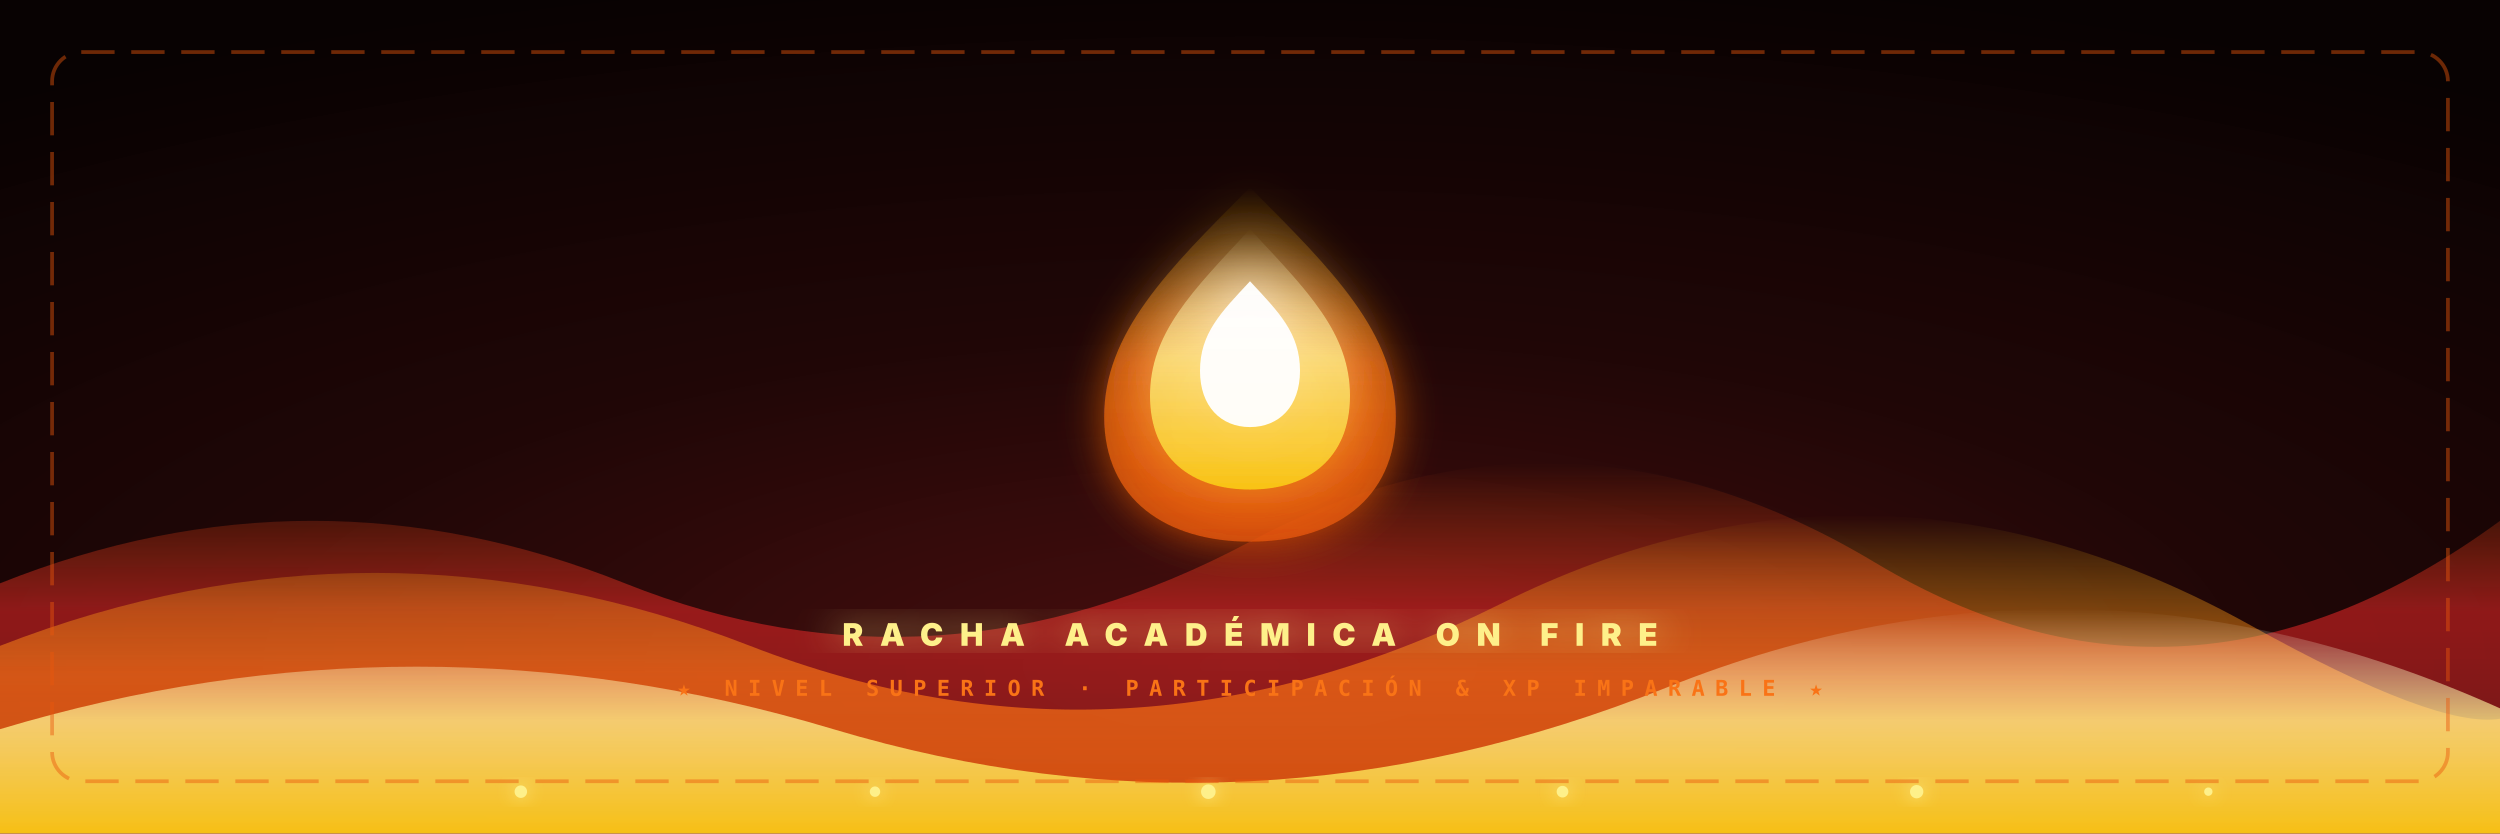
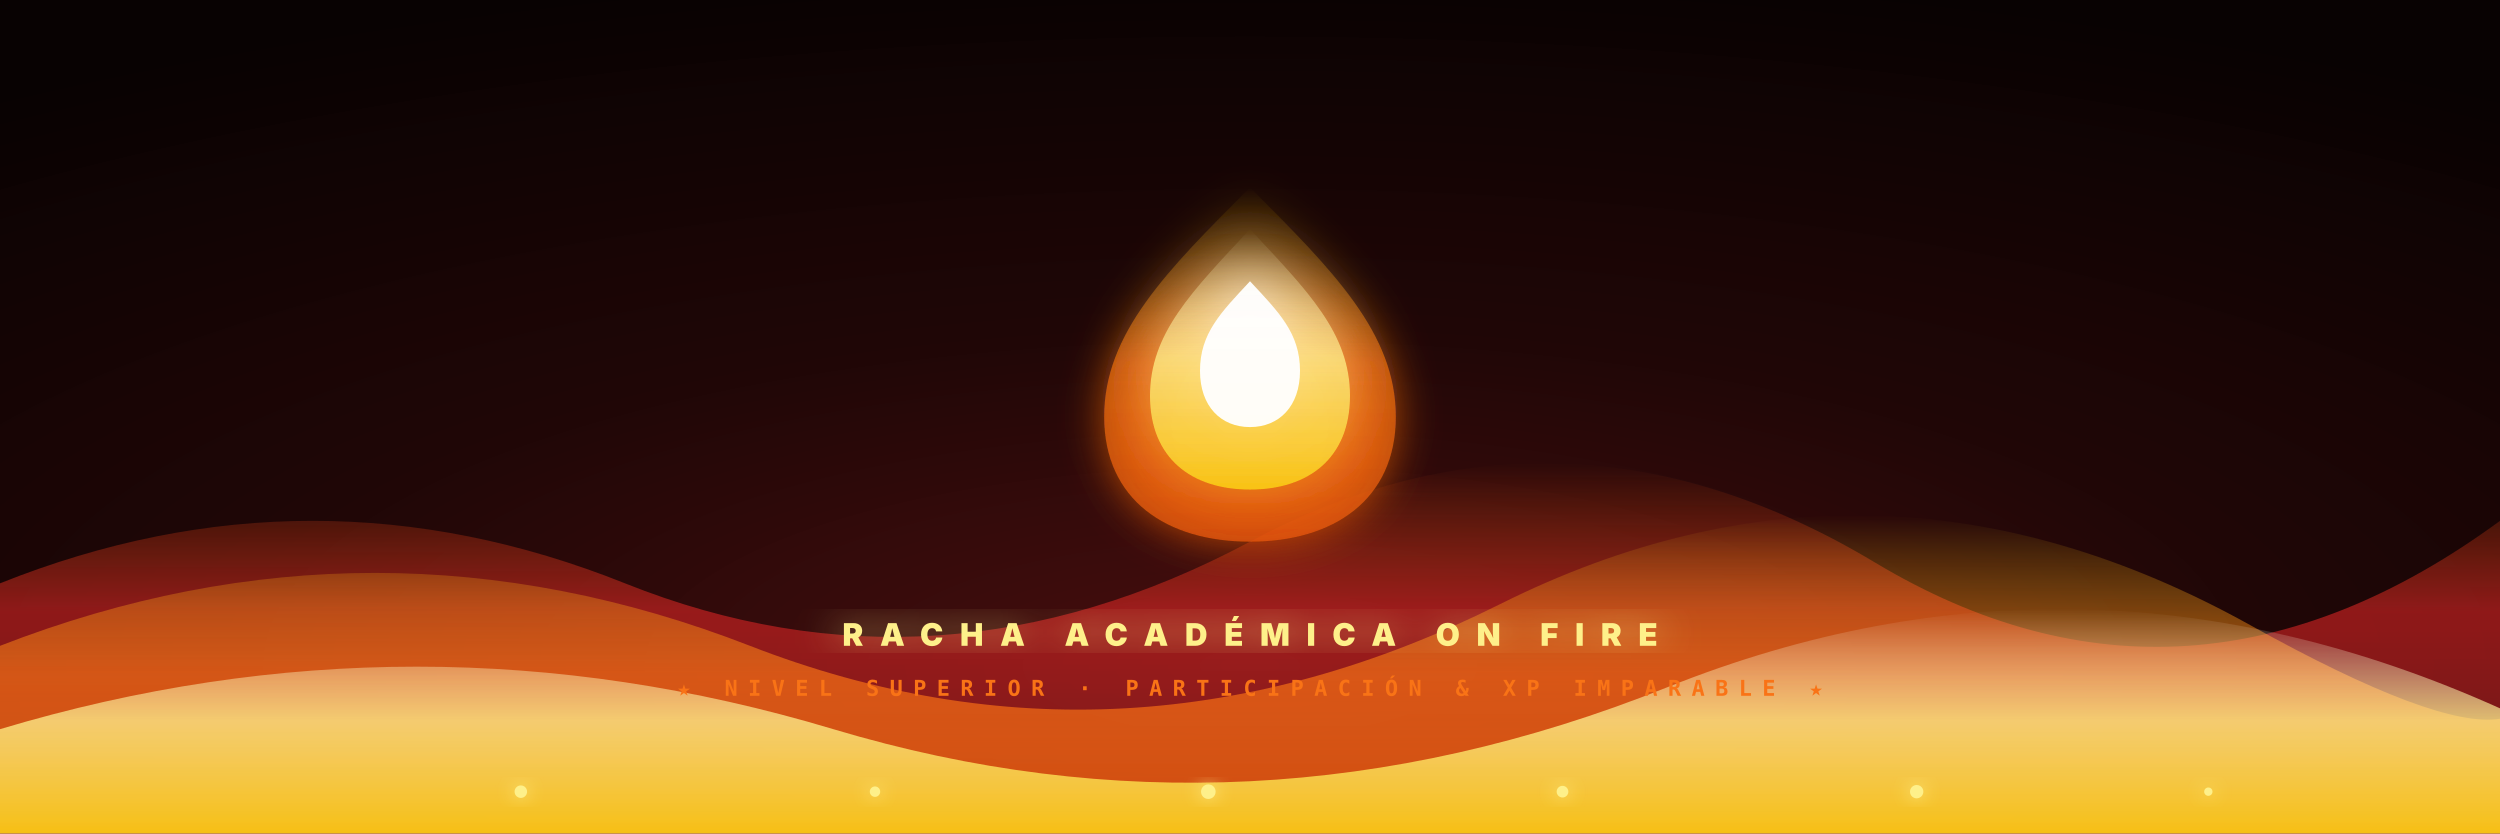
<svg xmlns="http://www.w3.org/2000/svg" viewBox="0 0 1200 400" width="100%" height="100%">
  <defs>
    <radialGradient id="fireBg" cx="50%" cy="80%" r="85%">
      <stop offset="0%" stop-color="#450a0a" stop-opacity="0.98" />
      <stop offset="45%" stop-color="#1f0404" stop-opacity="0.99" />
      <stop offset="100%" stop-color="#080202" stop-opacity="1" />
    </radialGradient>
    <linearGradient id="flameGradRed" x1="0%" y1="100%" x2="0%" y2="0%">
      <stop offset="0%" stop-color="#7f1d1d" stop-opacity="0.9" />
      <stop offset="60%" stop-color="#dc2626" stop-opacity="0.75" />
      <stop offset="100%" stop-color="#ea580c" stop-opacity="0" />
    </linearGradient>
    <linearGradient id="flameGradOrange" x1="0%" y1="100%" x2="0%" y2="0%">
      <stop offset="0%" stop-color="#ea580c" stop-opacity="0.95" />
      <stop offset="50%" stop-color="#f97316" stop-opacity="0.8" />
      <stop offset="100%" stop-color="#facc15" stop-opacity="0" />
    </linearGradient>
    <linearGradient id="flameGradYellow" x1="0%" y1="100%" x2="0%" y2="0%">
      <stop offset="0%" stop-color="#facc15" stop-opacity="1" />
      <stop offset="50%" stop-color="#fef08a" stop-opacity="0.85" />
      <stop offset="100%" stop-color="#ffffff" stop-opacity="0" />
    </linearGradient>
    <filter id="heatGlow" x="-20%" y="-20%" width="140%" height="140%">
      <feGaussianBlur stdDeviation="10" result="blur" />
      <feComposite in="SourceGraphic" in2="blur" operator="over" />
    </filter>
    <filter id="sparkGlow" x="-50%" y="-50%" width="200%" height="200%">
      <feGaussianBlur stdDeviation="4" result="blur" />
      <feComposite in="SourceGraphic" in2="blur" operator="over" />
    </filter>
  </defs>
  <rect width="1200" height="400" fill="url(#fireBg)" />
  <path d="M 0,400 L 0,280 Q 150,220 300,280 T 600,260 T 900,270 T 1200,250 L 1200,400 Z" fill="url(#flameGradRed)" opacity="0.8">
    <animate attributeName="d" values="M 0,400 L 0,280 Q 150,220 300,280 T 600,260 T 900,270 T 1200,250 L 1200,400 Z;               M 0,400 L 0,250 Q 150,290 300,240 T 600,290 T 900,240 T 1200,280 L 1200,400 Z;               M 0,400 L 0,280 Q 150,220 300,280 T 600,260 T 900,270 T 1200,250 L 1200,400 Z" dur="4s" repeatCount="indefinite" />
  </path>
  <path d="M 0,400 L 0,310 Q 180,240 360,310 T 720,290 T 1080,300 T 1200,280 L 1200,400 Z" fill="url(#flameGradOrange)" opacity="0.85">
    <animate attributeName="d" values="M 0,400 L 0,310 Q 180,240 360,310 T 720,290 T 1080,300 T 1200,280 L 1200,400 Z;               M 0,400 L 0,290 Q 180,330 360,280 T 720,320 T 1080,270 T 1200,310 L 1200,400 Z;               M 0,400 L 0,310 Q 180,240 360,310 T 720,290 T 1080,300 T 1200,280 L 1200,400 Z" dur="3.2s" repeatCount="indefinite" />
  </path>
  <path d="M 0,400 L 0,350 Q 200,290 400,350 T 800,330 T 1200,340 L 1200,400 Z" fill="url(#flameGradYellow)" opacity="0.9">
    <animate attributeName="d" values="M 0,400 L 0,350 Q 200,290 400,350 T 800,330 T 1200,340 L 1200,400 Z;               M 0,400 L 0,330 Q 200,370 400,320 T 800,360 T 1200,330 L 1200,400 Z;               M 0,400 L 0,350 Q 200,290 400,350 T 800,330 T 1200,340 L 1200,400 Z" dur="2.5s" repeatCount="indefinite" />
  </path>
  <g transform="translate(600, 160)" filter="url(#heatGlow)">
    <path d="M 0,-70 C 40,-30 70,0 70,40 C 70,80 40,100 0,100 C -40,100 -70,80 -70,40 C -70,0 -40,-30 0,-70 Z" fill="url(#flameGradOrange)" opacity="0.8">
      <animate attributeName="transform" type="scale" values="1;1.08;1" dur="2s" repeatCount="indefinite" />
    </path>
    <path d="M 0,-50 C 28,-20 48,0 48,30 C 48,60 28,75 0,75 C -28,75 -48,60 -48,30 C -48,0 -28,-20 0,-50 Z" fill="url(#flameGradYellow)" opacity="0.9">
      <animate attributeName="transform" type="scale" values="1.05;0.96;1.05" dur="1.7s" repeatCount="indefinite" />
    </path>
    <path d="M 0,-25 C 14,-10 24,0 24,18 C 24,35 14,45 0,45 C -14,45 -24,35 -24,18 C -24,0 -14,-10 0,-25 Z" fill="#ffffff" opacity="0.95">
      <animate attributeName="opacity" values="0.85;1;0.85" dur="1.2s" repeatCount="indefinite" />
    </path>
  </g>
  <g fill="#fef08a" filter="url(#sparkGlow)">
    <circle cx="250" cy="380" r="3">
      <animate attributeName="cy" values="380;30" dur="5s" repeatCount="indefinite" />
      <animate attributeName="cx" values="250;270;230;250" dur="5s" repeatCount="indefinite" />
      <animate attributeName="opacity" values="0;1;0" dur="5s" repeatCount="indefinite" />
    </circle>
    <circle cx="420" cy="380" r="2.5">
      <animate attributeName="cy" values="380;50" dur="4.2s" repeatCount="indefinite" />
      <animate attributeName="cx" values="420;400;440;420" dur="4.2s" repeatCount="indefinite" />
      <animate attributeName="opacity" values="0;0.9;0" dur="4.2s" repeatCount="indefinite" />
    </circle>
    <circle cx="580" cy="380" r="3.5">
      <animate attributeName="cy" values="380;20" dur="4.8s" repeatCount="indefinite" />
      <animate attributeName="cx" values="580;610;560;580" dur="4.8s" repeatCount="indefinite" />
      <animate attributeName="opacity" values="0;1;0" dur="4.8s" repeatCount="indefinite" />
    </circle>
    <circle cx="750" cy="380" r="2.8">
      <animate attributeName="cy" values="380;40" dur="5.5s" repeatCount="indefinite" />
      <animate attributeName="cx" values="750;730;770;750" dur="5.5s" repeatCount="indefinite" />
      <animate attributeName="opacity" values="0;0.9;0" dur="5.5s" repeatCount="indefinite" />
    </circle>
    <circle cx="920" cy="380" r="3.2">
      <animate attributeName="cy" values="380;60" dur="4.6s" repeatCount="indefinite" />
      <animate attributeName="cx" values="920;950;900;920" dur="4.6s" repeatCount="indefinite" />
      <animate attributeName="opacity" values="0;1;0" dur="4.6s" repeatCount="indefinite" />
    </circle>
    <circle cx="1060" cy="380" r="2">
      <animate attributeName="cy" values="380;70" dur="4s" repeatCount="indefinite" />
      <animate attributeName="opacity" values="0;0.8;0" dur="4s" repeatCount="indefinite" />
    </circle>
  </g>
  <g transform="translate(600, 310)">
    <text x="0" y="0" text-anchor="middle" font-family="'Inter', system-ui, sans-serif" font-size="15" font-weight="900" fill="#fef08a" letter-spacing="8" filter="url(#heatGlow)">
      RACHA ACADÉMICA ON FIRE
    </text>
    <text x="0" y="24" text-anchor="middle" font-family="'JetBrains Mono', monospace" font-size="10.5" font-weight="800" fill="#f97316" letter-spacing="5">
      ★ NIVEL SUPERIOR · PARTICIPACIÓN &amp; XP IMPARABLE ★
    </text>
  </g>
-   <rect x="25" y="25" width="1150" height="350" rx="14" fill="none" stroke="#ea580c" stroke-width="1.8" stroke-opacity="0.45" stroke-dasharray="16,8" />
</svg>
